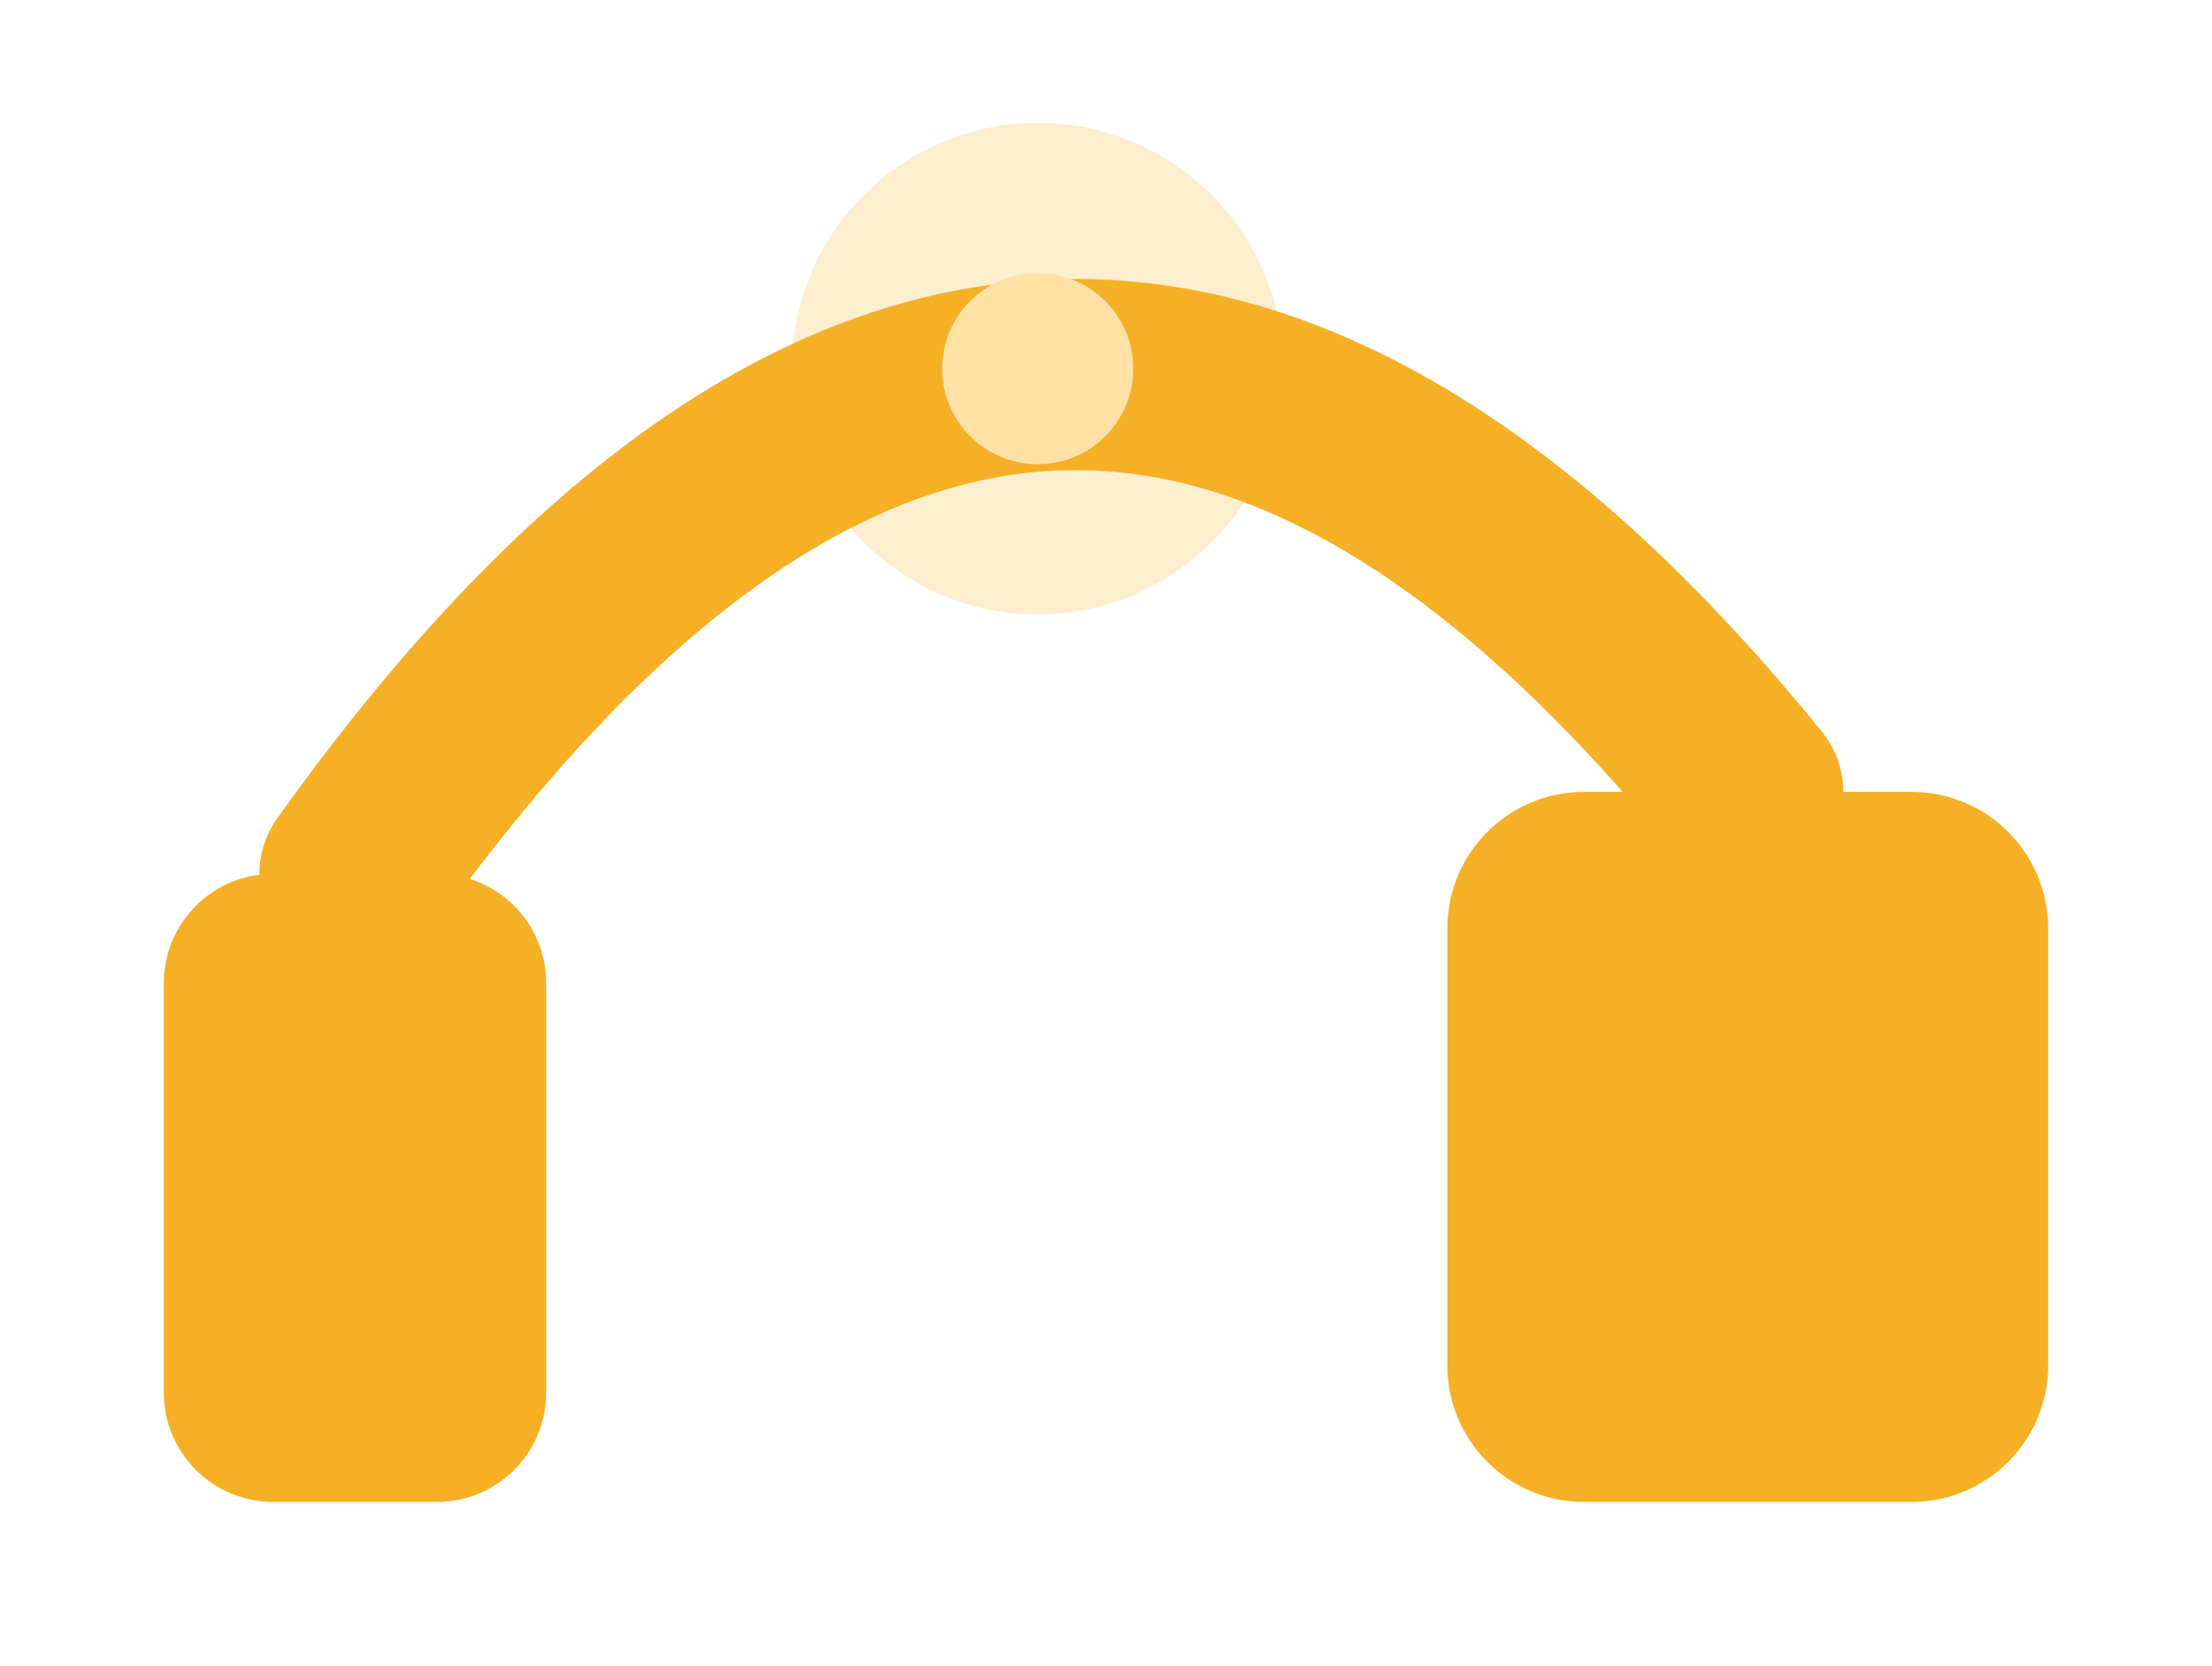
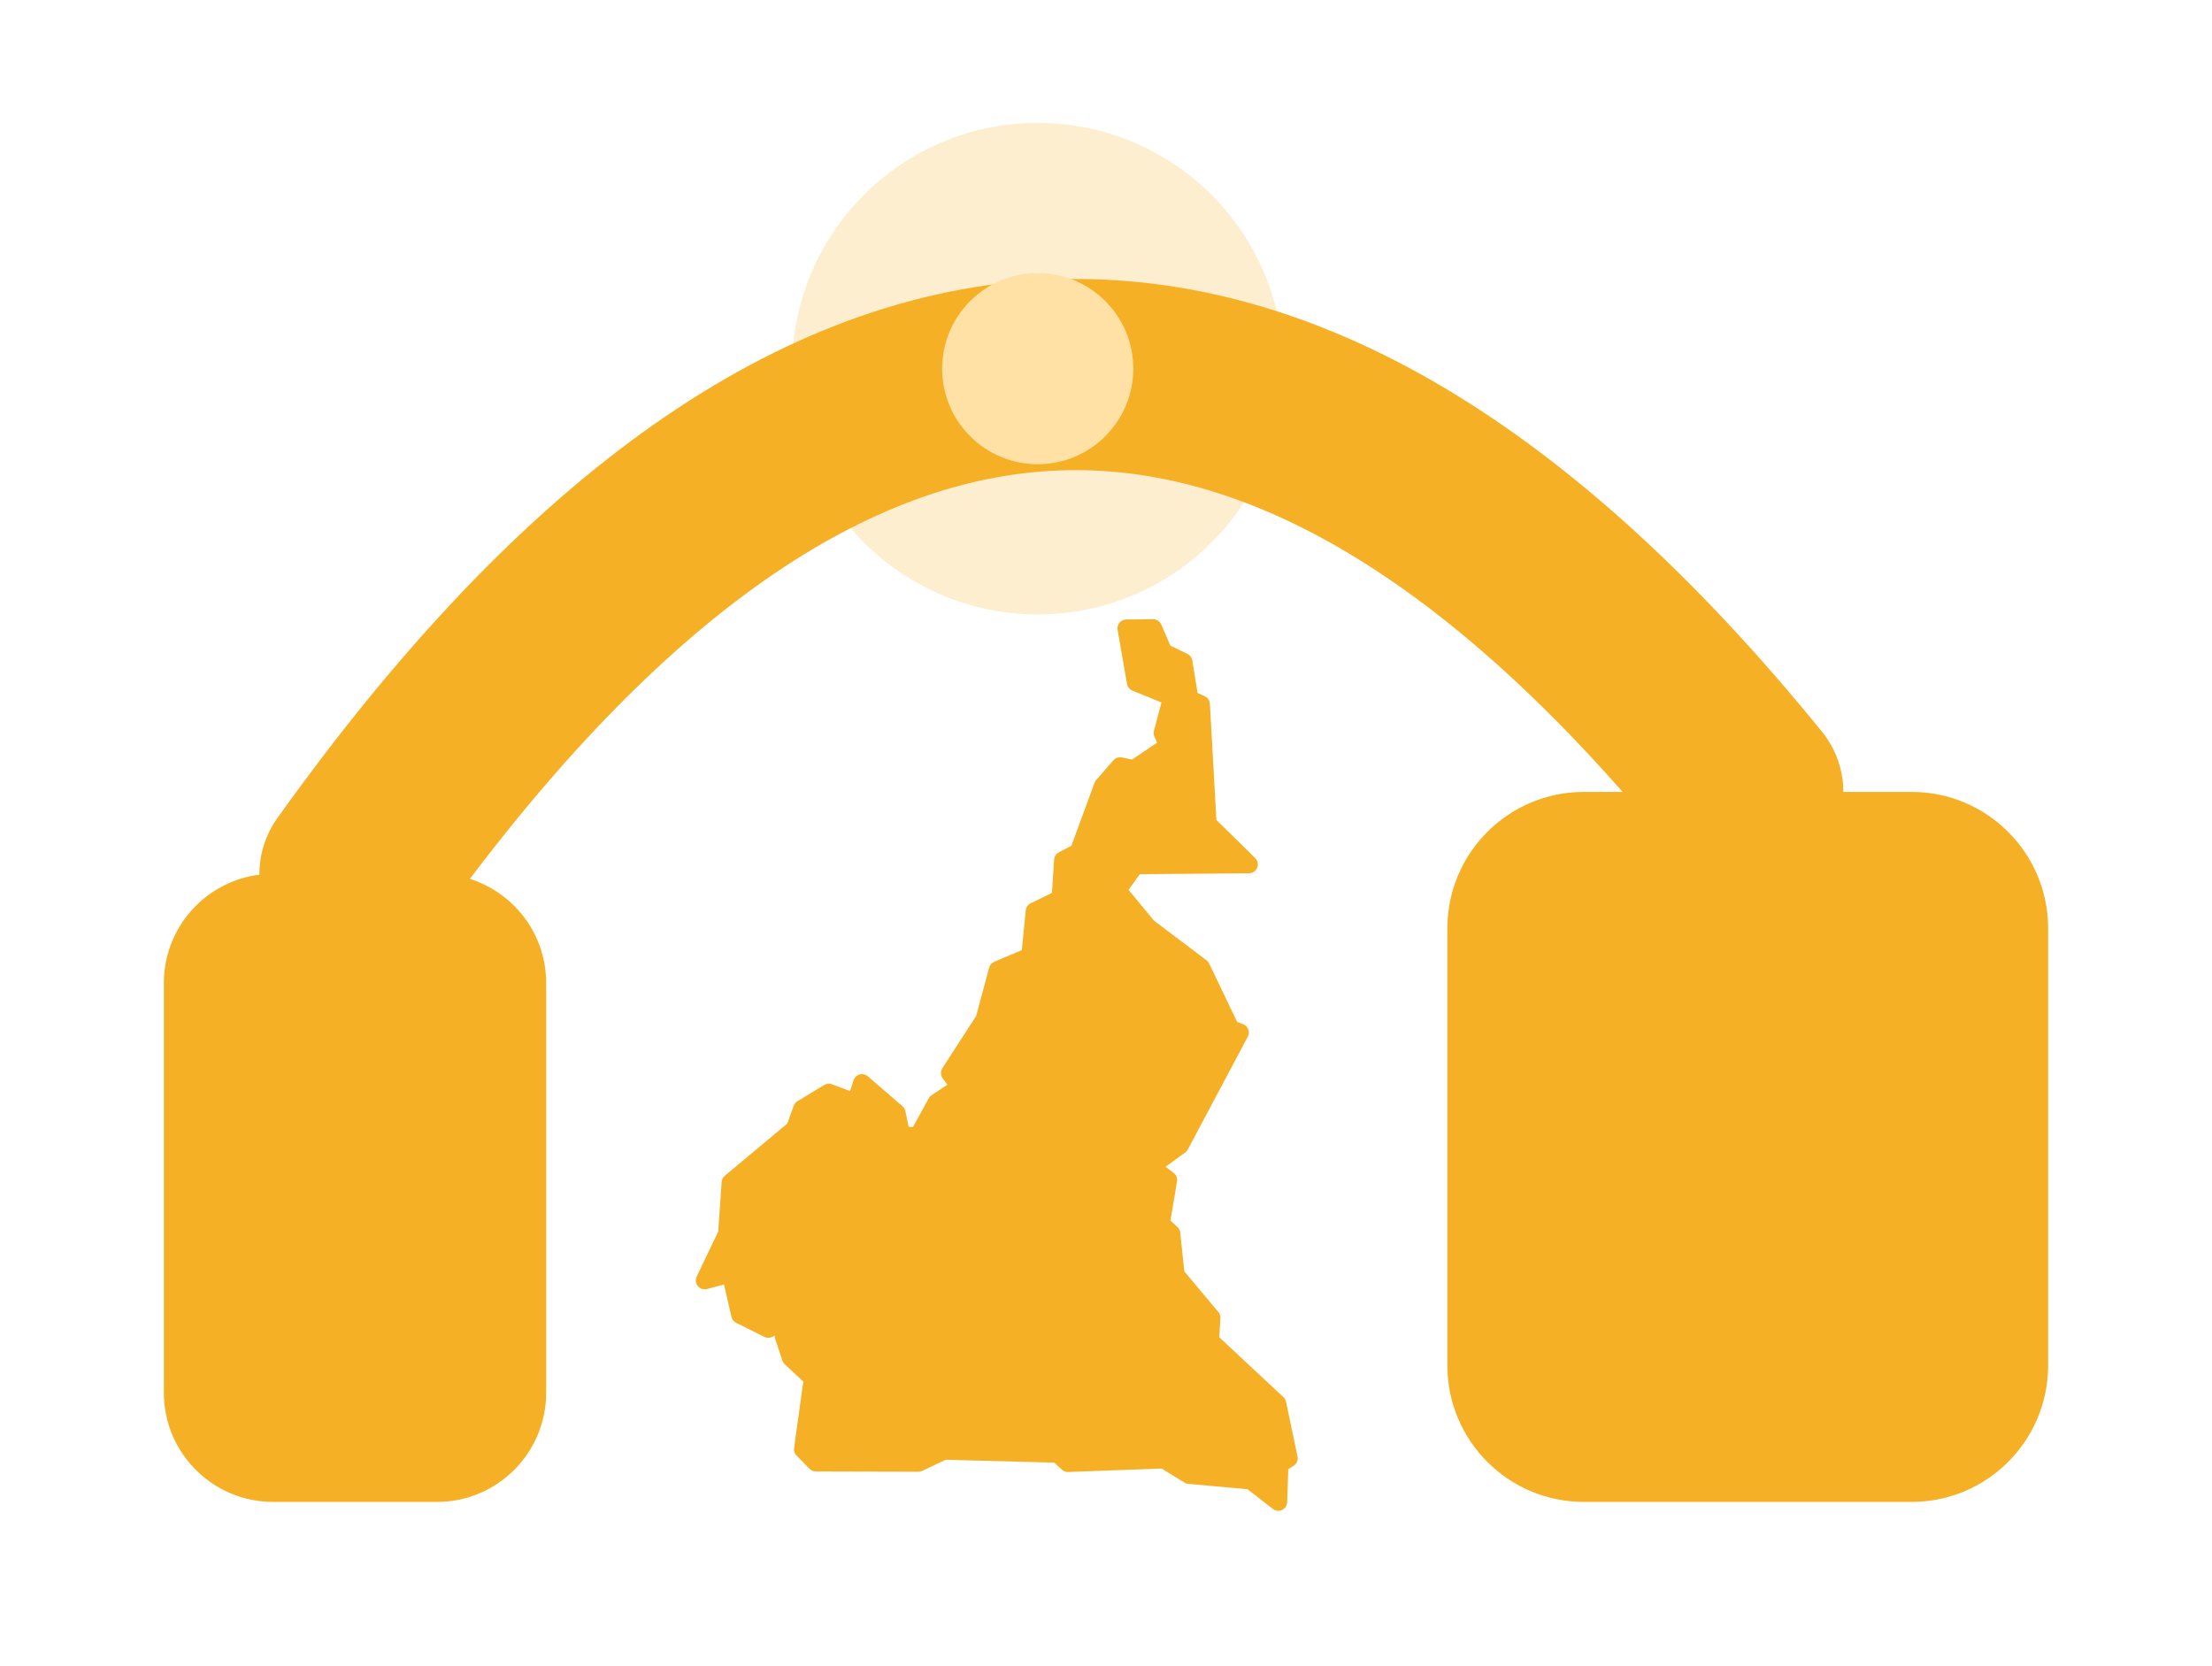
<svg xmlns="http://www.w3.org/2000/svg" viewBox="44 84 162 122" width="162" height="122" role="img" aria-label="Marque CastBridge">
  <path d="M70 148 Q120 78 172 142" fill="none" stroke="#F5B025" stroke-width="14" stroke-linecap="round" />
  <circle cx="120" cy="111" r="18" fill="#F5B025" opacity="0.22" />
  <circle cx="120" cy="111" r="7" fill="#FFE1A6" />
  <rect x="56" y="148" width="28" height="46" rx="8" fill="#F5B025" />
  <rect x="150" y="142" width="44" height="52" rx="10" fill="#F5B025" />
+   <polygon points="95.61,177.78 97.24,174.37 97.50,170.61 102.21,166.68 102.74,165.21 104.70,164.02 106.67,164.76 107.13,163.32 109.67,165.51 110.01,167.15 111.24,167.21 112.59,164.75 114.31,163.61 113.56,162.59 116.09,158.68 117.07,155.04 119.44,154.04 119.77,150.74 121.66,149.82 121.85,147.00 122.99,146.40 124.77,141.56 126.03,140.11 127.04,140.32 129.55,138.64 129.14,137.68 129.84,135.06 127.18,133.98 126.49,130.02 128.45,130.00 129.21,131.76 130.68,132.48 131.12,135.20 131.96,135.58 132.45,144.34 135.47,147.31 127.14,147.38 125.83,149.20 128.07,151.91 131.97,154.85 134.13,159.36 134.81,159.62 130.42,167.88 128.28,169.44 129.56,170.42 129.02,173.64 129.79,174.34 130.11,177.38 132.73,180.51 132.63,182.21 137.55,186.80 138.39,190.81 137.71,191.23 137.62,194.00 135.61,192.44 131.08,192.03 129.25,190.90 122.21,191.16 121.48,190.48 113.12,190.26 111.26,191.14 103.75,191.12 102.80,190.15 103.52,184.94 101.92,183.45 101.39,181.87 102.55,180.11 100.27,181.33 98.20,180.30 97.51,177.28" fill="#F5B025" stroke="#F5B025" stroke-width="1.3" stroke-linejoin="round" opacity="1" />
</svg>
